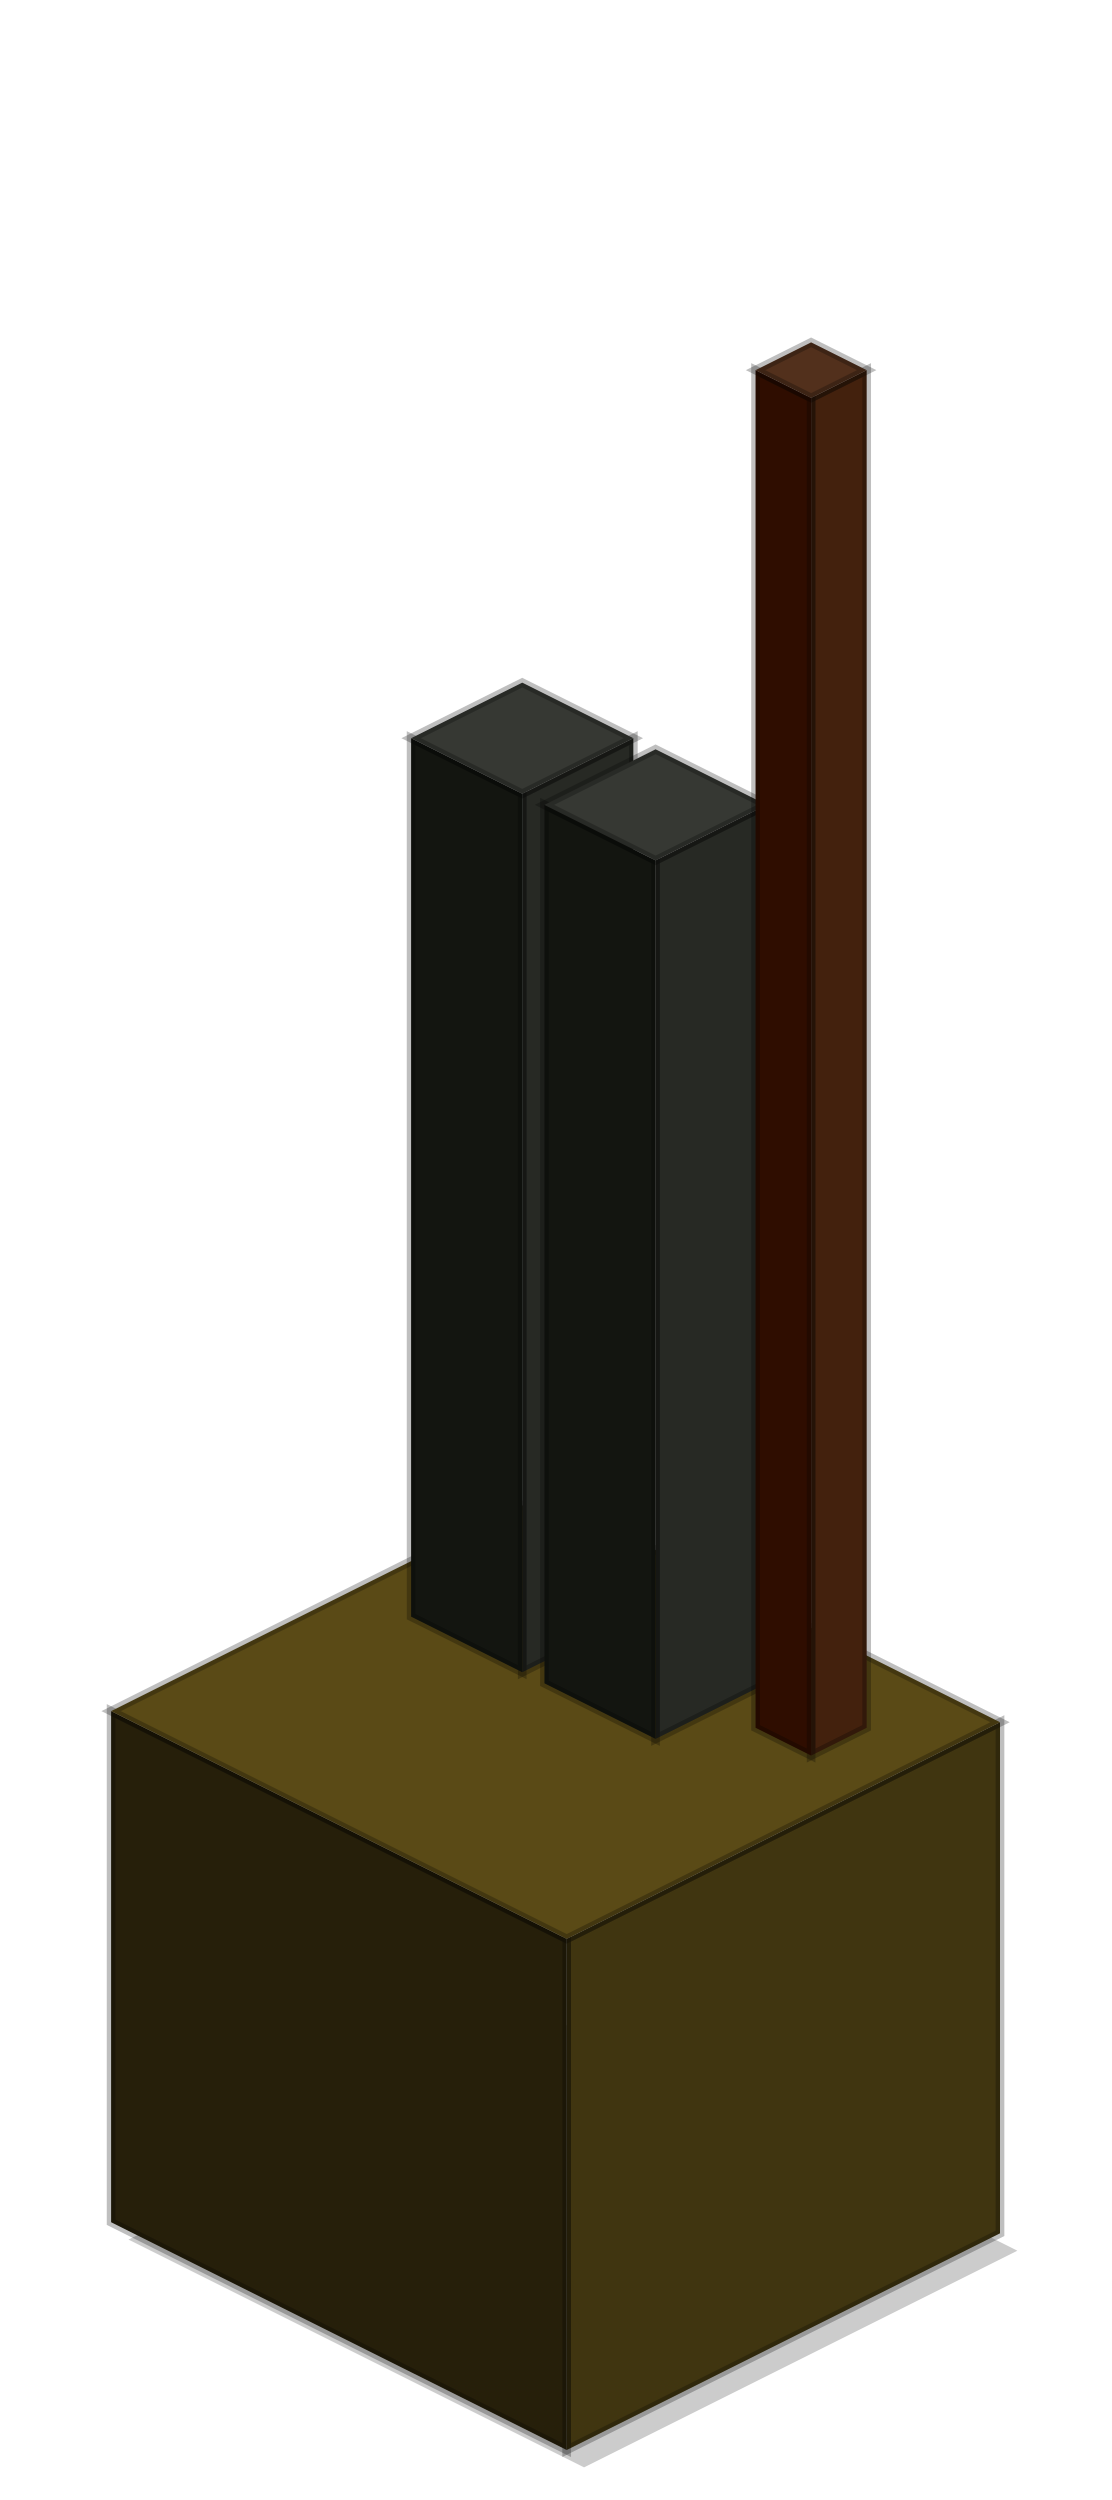
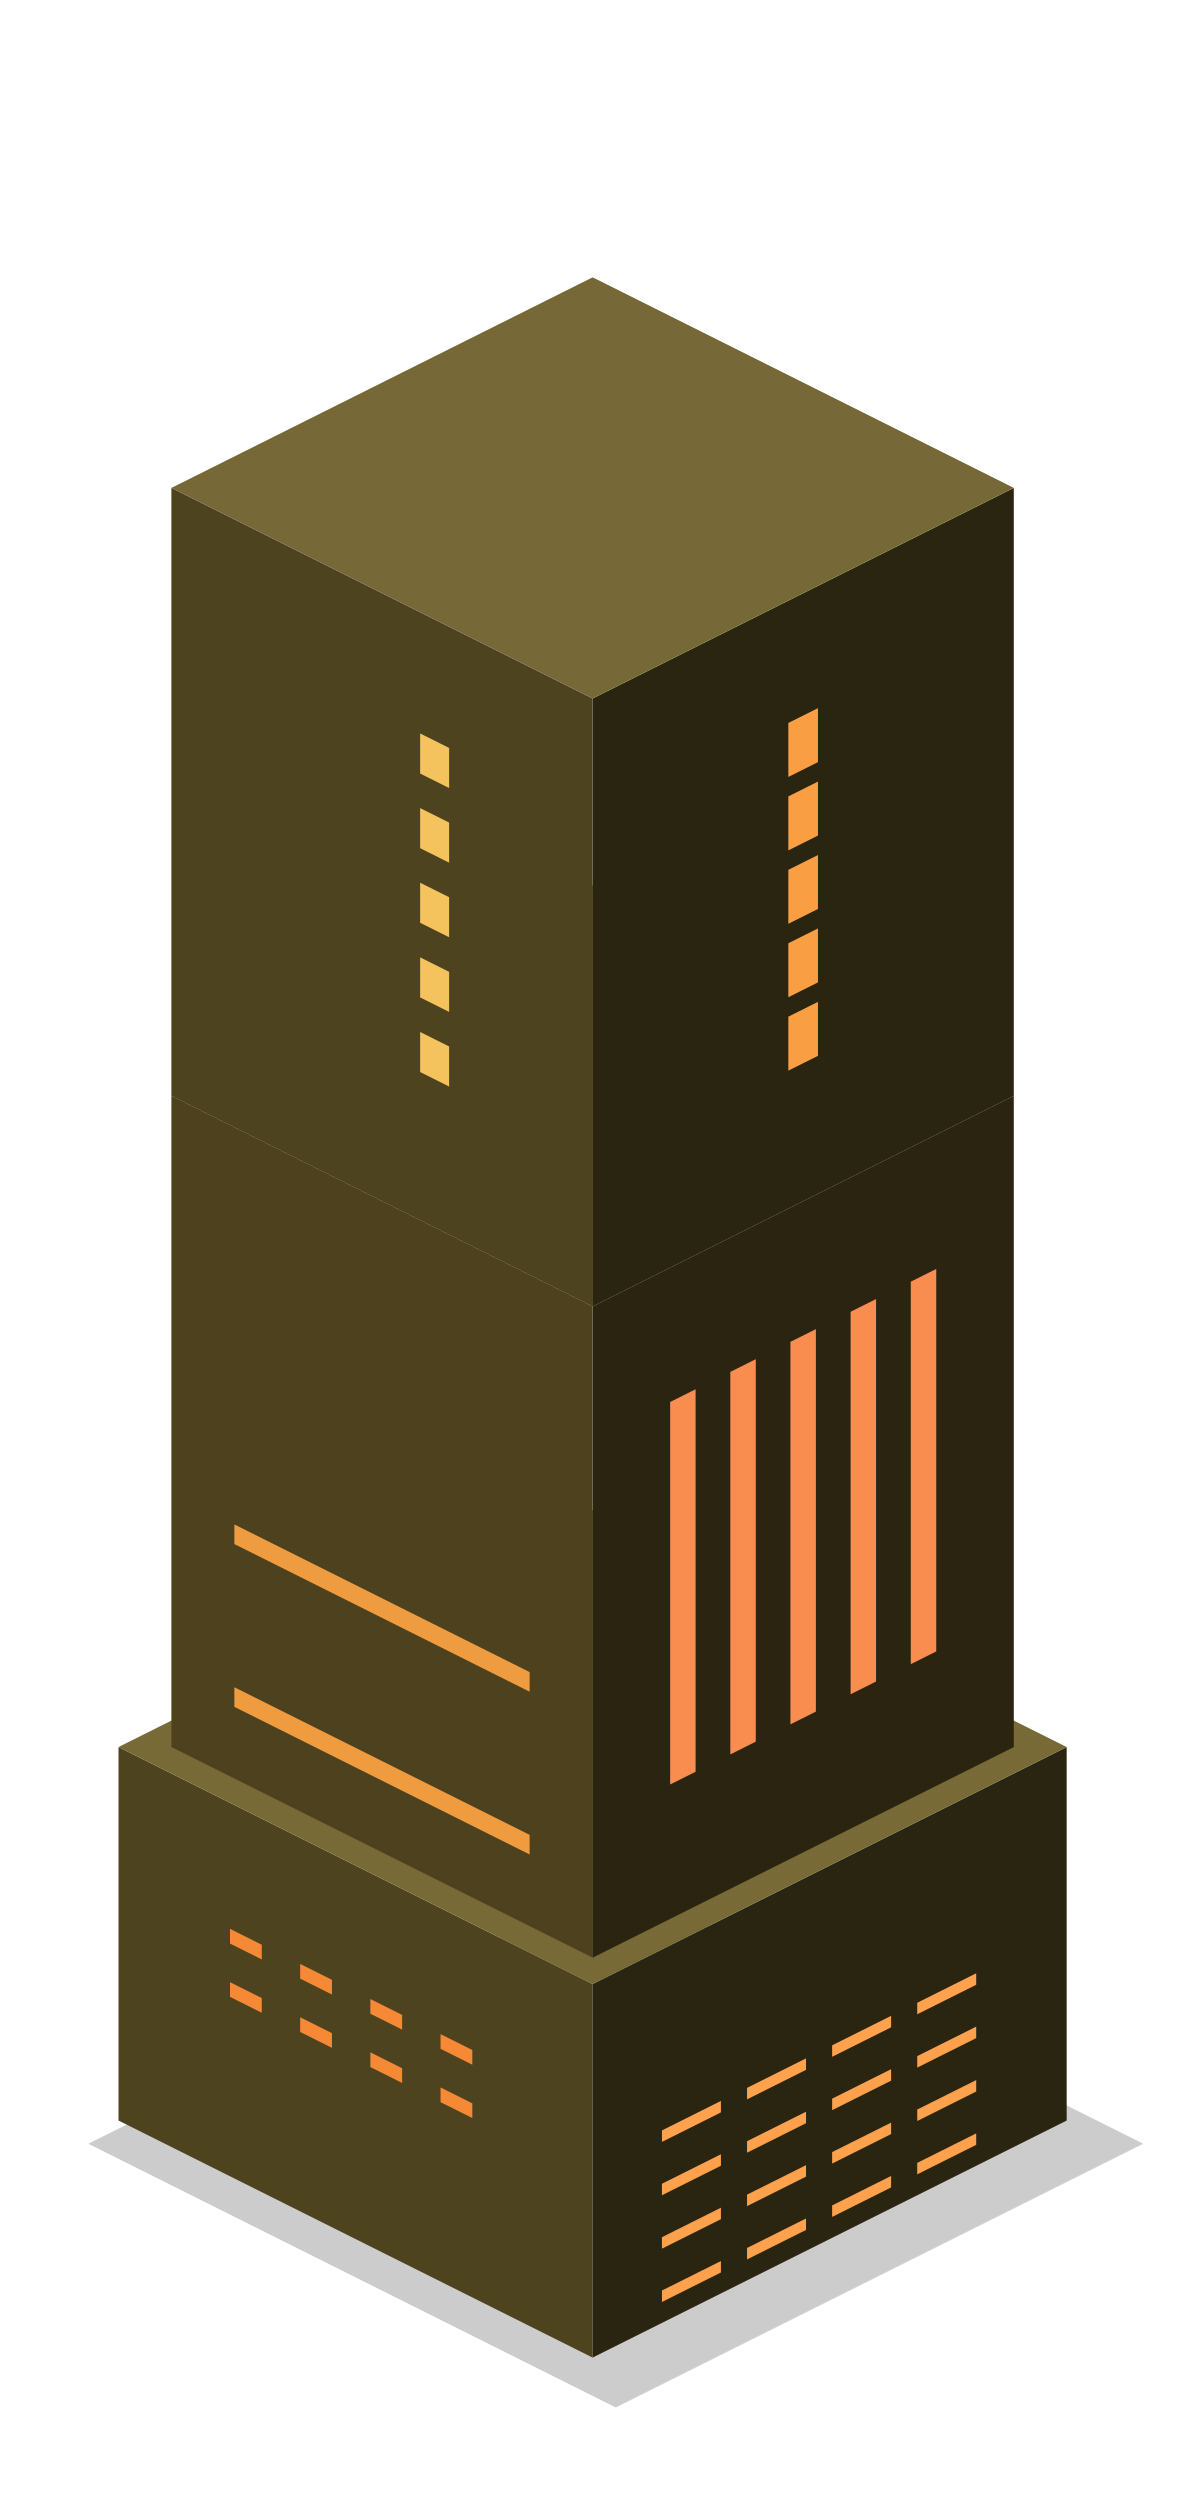
- <svg xmlns="http://www.w3.org/2000/svg" version="1.1" width="128" height="288">
-   <defs />
+ <svg xmlns="http://www.w3.org/2000/svg" version="1.1" width="128" height="270">
  <g>
-     <path d="M64.72,233.04 L117.2,259.28 L67.28,284.24 L14.8,258 Z" fill="rgb(0,0,0)" fill-opacity="0.2" />
-     <path d="M115.2,257.28 L65.28,282.24 L65.28,223.36 L115.2,198.4 Z" fill="#403510" />
-     <path d="M115.2,257.28 L65.28,282.24 L65.28,223.36 L115.2,198.4 Z" fill="none" stroke="rgb(0,0,0)" stroke-opacity="0.25" stroke-width="1" />
-     <path d="M12.8,256 L65.28,282.24 L65.28,223.36 L12.8,197.12 Z" fill="#261f0a" />
-     <path d="M12.8,256 L65.28,282.24 L65.28,223.36 L12.8,197.12 Z" fill="none" stroke="rgb(0,0,0)" stroke-opacity="0.25" stroke-width="1" />
-     <path d="M62.72,172.16 L115.2,198.4 L65.28,223.36 L12.8,197.12 Z" fill="#5a4a16" />
-     <path d="M62.72,172.16 L115.2,198.4 L65.28,223.36 L12.8,197.12 Z" fill="none" stroke="rgb(0,0,0)" stroke-opacity="0.25" stroke-width="1" />
-     <path d="M72.96,186.24 L60.16,192.64 L60.16,91.44 L72.96,85.04 Z" fill="rgb(39,41,36)" />
-     <path d="M72.96,186.24 L60.16,192.64 L60.16,91.44 L72.96,85.04 Z" fill="none" stroke="rgb(0,0,0)" stroke-opacity="0.25" stroke-width="1" />
-     <path d="M47.36,186.24 L60.16,192.64 L60.16,91.44 L47.36,85.04 Z" fill="rgb(19,21,16)" />
-     <path d="M47.36,186.24 L60.16,192.64 L60.16,91.44 L47.36,85.04 Z" fill="none" stroke="rgb(0,0,0)" stroke-opacity="0.25" stroke-width="1" />
-     <path d="M60.16,78.64 L72.96,85.04 L60.16,91.44 L47.36,85.04 Z" fill="#363833" />
-     <path d="M60.16,78.64 L72.96,85.04 L60.16,91.44 L47.36,85.04 Z" fill="none" stroke="rgb(0,0,0)" stroke-opacity="0.25" stroke-width="1" />
-     <path d="M88.32,193.92 L75.52,200.32 L75.52,99.12 L88.32,92.72 Z" fill="rgb(39,41,36)" />
-     <path d="M88.32,193.92 L75.52,200.32 L75.52,99.12 L88.32,92.72 Z" fill="none" stroke="rgb(0,0,0)" stroke-opacity="0.25" stroke-width="1" />
-     <path d="M62.72,193.92 L75.52,200.32 L75.52,99.12 L62.72,92.72 Z" fill="rgb(19,21,16)" />
-     <path d="M62.72,193.92 L75.52,200.32 L75.52,99.12 L62.72,92.72 Z" fill="none" stroke="rgb(0,0,0)" stroke-opacity="0.25" stroke-width="1" />
-     <path d="M75.52,86.32 L88.32,92.72 L75.52,99.12 L62.72,92.72 Z" fill="#363833" />
-     <path d="M75.52,86.32 L88.32,92.72 L75.52,99.12 L62.72,92.72 Z" fill="none" stroke="rgb(0,0,0)" stroke-opacity="0.25" stroke-width="1" />
-     <path d="M99.84,199.04 L93.44,202.24 L93.44,45.84 L99.84,42.64 Z" fill="rgb(67,33,13)" />
-     <path d="M99.84,199.04 L93.44,202.24 L93.44,45.84 L99.84,42.64 Z" fill="none" stroke="rgb(0,0,0)" stroke-opacity="0.25" stroke-width="1" />
-     <path d="M87.04,199.04 L93.44,202.24 L93.44,45.84 L87.04,42.64 Z" fill="rgb(47,13,0)" />
-     <path d="M87.04,199.04 L93.44,202.24 L93.44,45.84 L87.04,42.64 Z" fill="none" stroke="rgb(0,0,0)" stroke-opacity="0.25" stroke-width="1" />
-     <path d="M93.44,39.44 L99.84,42.64 L93.44,45.84 L87.04,42.64 Z" fill="#52301c" />
-     <path d="M93.44,39.44 L99.84,42.64 L93.44,45.84 L87.04,42.64 Z" fill="none" stroke="rgb(0,0,0)" stroke-opacity="0.25" stroke-width="1" />
+     <rect x="3.52" y="3.52" width="56.96" height="56.96" fill="rgba(0,0,0,0.20)" transform="matrix(1,0.5,-1,0.5,66.50,199.52)" />
+     <g transform="translate(64.00,214.28) skewY(-26.565)">
+       <rect x="0" y="0" width="51.20" height="40.34" fill="rgb(42,37,17)" />
+       <line x1="7.49" y1="20.17" x2="43.71" y2="20.17" stroke="rgb(253,161,77)" stroke-width="1.24" stroke-linecap="butt" stroke-dasharray="6.37,2.82" />
+       <line x1="7.49" y1="25.93" x2="43.71" y2="25.93" stroke="rgb(253,161,77)" stroke-width="1.24" stroke-linecap="butt" stroke-dasharray="6.37,2.82" />
+       <line x1="7.49" y1="31.70" x2="43.71" y2="31.70" stroke="rgb(253,161,77)" stroke-width="1.24" stroke-linecap="butt" stroke-dasharray="6.37,2.82" />
+       <line x1="7.49" y1="37.46" x2="43.71" y2="37.46" stroke="rgb(253,161,77)" stroke-width="1.24" stroke-linecap="butt" stroke-dasharray="6.37,2.82" />
+     </g>
+     <g transform="translate(12.80,188.68) skewY(26.565)">
+       <rect x="0" y="0" width="51.20" height="40.34" fill="rgb(77,67,30)" />
+       <line x1="12.04" y1="14.41" x2="39.16" y2="14.41" stroke="rgb(246,137,54)" stroke-width="1.59" stroke-linecap="butt" stroke-dasharray="3.43,4.15" />
+       <line x1="12.04" y1="20.17" x2="39.16" y2="20.17" stroke="rgb(246,137,54)" stroke-width="1.59" stroke-linecap="butt" stroke-dasharray="3.43,4.15" />
+     </g>
+     <rect x="6.40" y="6.40" width="51.20" height="51.20" fill="rgb(119,106,55)" transform="matrix(1,0.5,-1,0.5,64.00,156.68)" />
+     <g transform="translate(64.00,141.09) skewY(-26.565)">
+       <rect x="0" y="0" width="45.49" height="70.34" fill="rgb(42,36,17)" />
+       <line x1="9.75" y1="14.51" x2="9.75" y2="55.82" stroke="rgb(249,141,79)" stroke-width="2.75" stroke-linecap="butt" />
+       <line x1="16.25" y1="14.51" x2="16.25" y2="55.82" stroke="rgb(249,141,79)" stroke-width="2.75" stroke-linecap="butt" />
+       <line x1="22.74" y1="14.51" x2="22.74" y2="55.82" stroke="rgb(249,141,79)" stroke-width="2.75" stroke-linecap="butt" />
+       <line x1="29.24" y1="14.51" x2="29.24" y2="55.82" stroke="rgb(249,141,79)" stroke-width="2.75" stroke-linecap="butt" />
+       <line x1="35.74" y1="14.51" x2="35.74" y2="55.82" stroke="rgb(249,141,79)" stroke-width="2.75" stroke-linecap="butt" />
+     </g>
+     <g transform="translate(18.51,118.34) skewY(26.565)">
+       <rect x="0" y="0" width="45.49" height="70.34" fill="rgb(77,65,30)" />
+       <line x1="6.80" y1="43.96" x2="38.69" y2="43.96" stroke="rgb(239,156,64)" stroke-width="2.12" stroke-linecap="butt" />
+       <line x1="6.80" y1="61.54" x2="38.69" y2="61.54" stroke="rgb(239,156,64)" stroke-width="2.12" stroke-linecap="butt" />
+     </g>
+     <rect x="9.26" y="9.26" width="45.49" height="45.49" fill="rgb(119,103,55)" transform="matrix(1,0.5,-1,0.5,64.00,86.34)" />
+     <g transform="translate(64.00,75.44) skewY(-26.565)">
+       <rect x="0" y="0" width="45.49" height="65.65" fill="rgb(42,37,17)" />
+       <line x1="22.74" y1="13.21" x2="22.74" y2="52.44" stroke="rgb(250,158,67)" stroke-width="3.2" stroke-linecap="butt" stroke-dasharray="5.83,2.10" />
+     </g>
+     <g transform="translate(18.51,52.69) skewY(26.565)">
+       <rect x="0" y="0" width="45.49" height="65.65" fill="rgb(77,67,30)" />
+       <line x1="28.43" y1="13.09" x2="28.43" y2="52.55" stroke="rgb(244,195,94)" stroke-width="3.13" stroke-linecap="butt" stroke-dasharray="4.33,3.73" />
+     </g>
+     <rect x="9.26" y="9.26" width="45.49" height="45.49" fill="rgb(119,105,55)" transform="matrix(1,0.5,-1,0.5,64.00,20.69)" />
  </g>
</svg>
